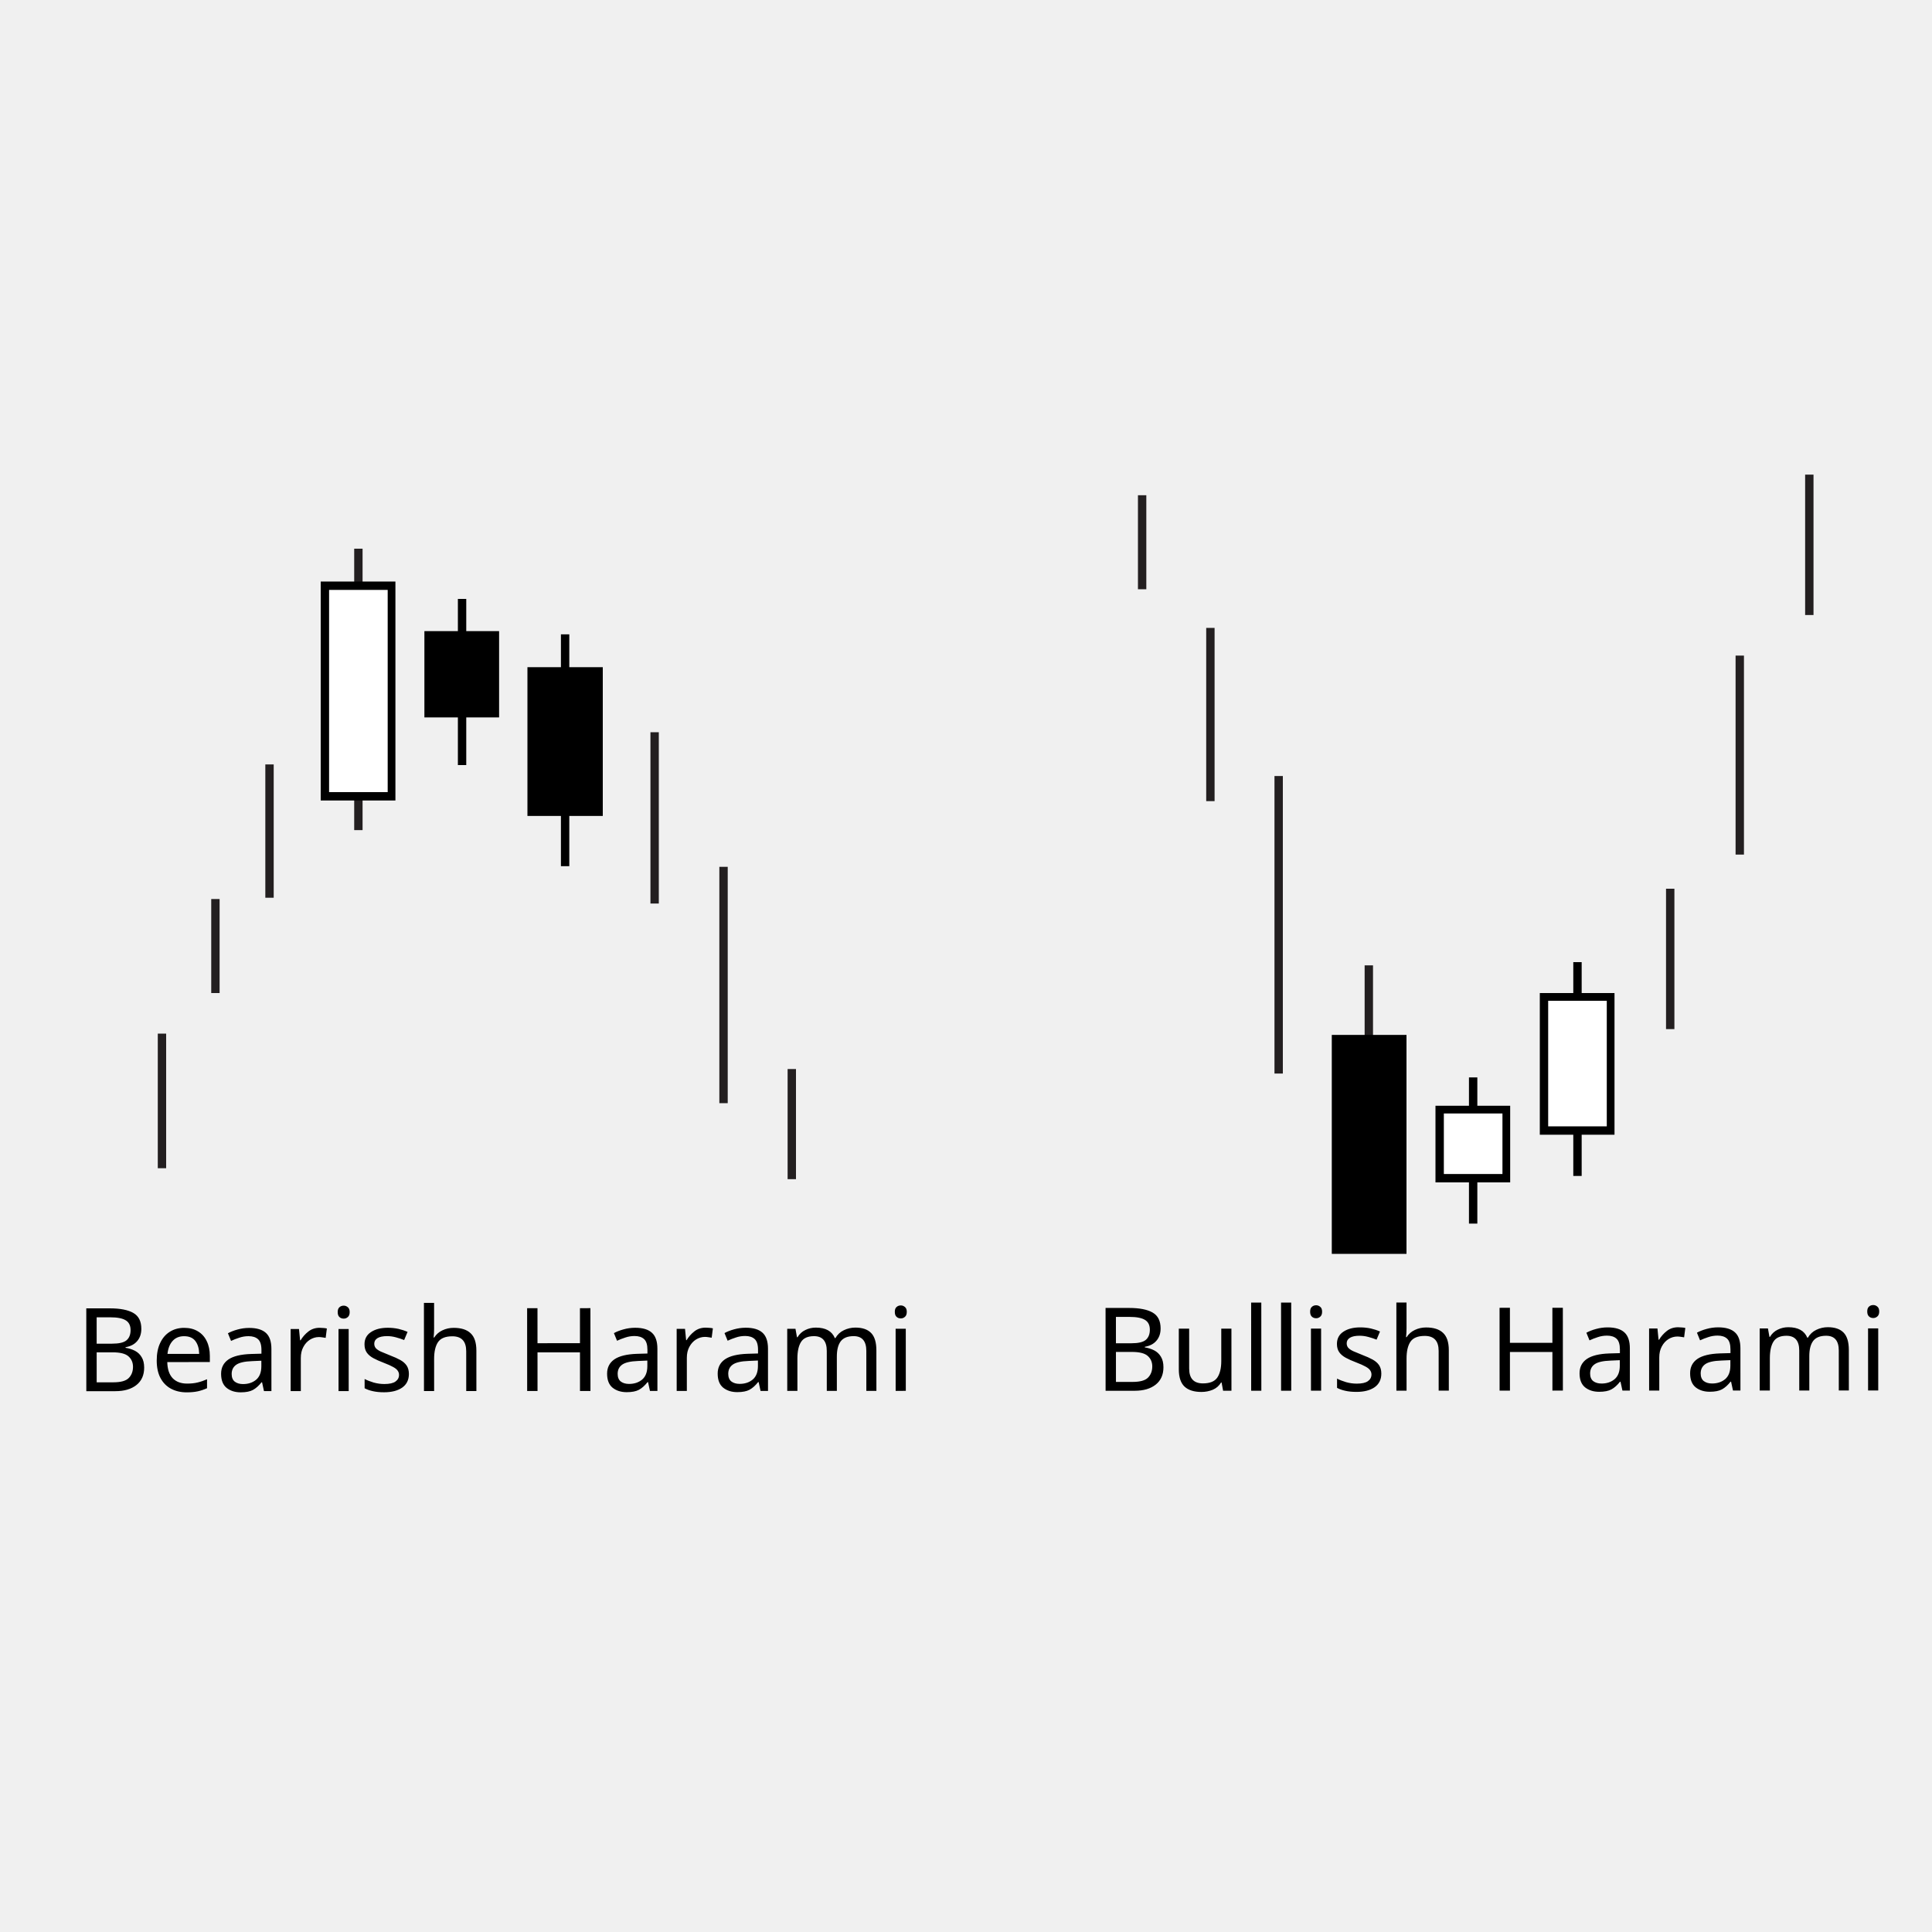
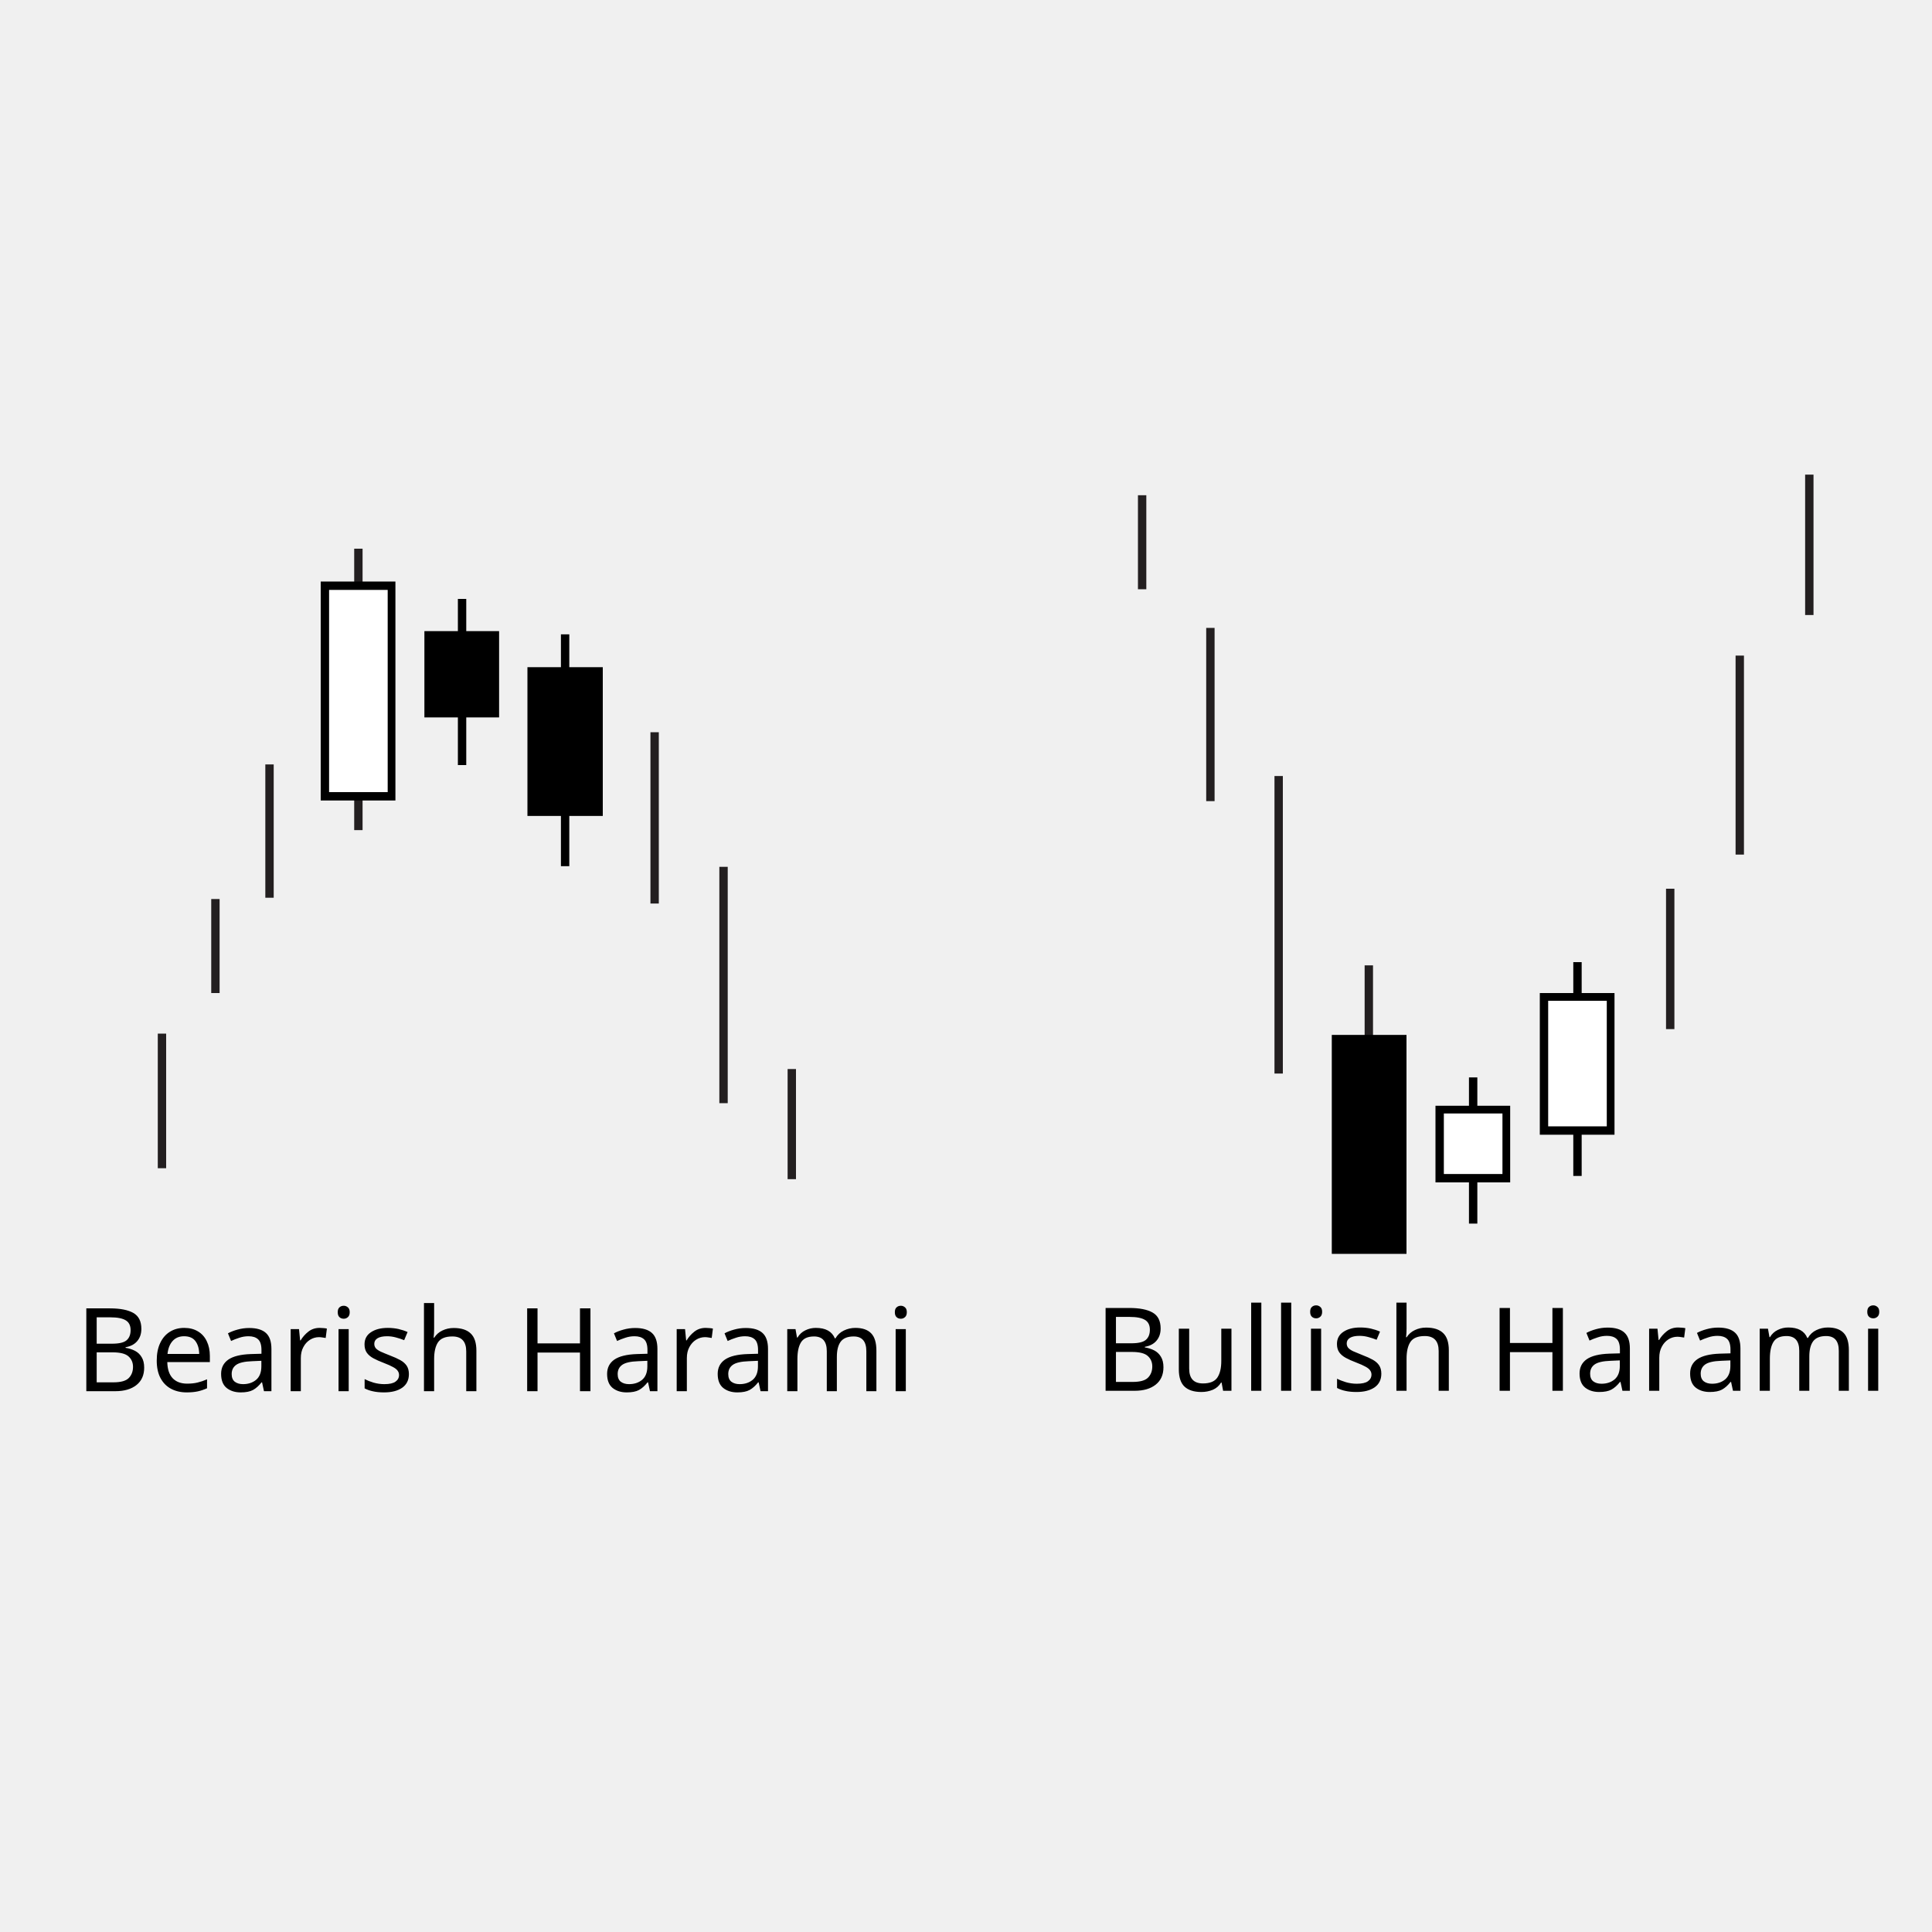
- <svg xmlns="http://www.w3.org/2000/svg" version="1.1" id="Layer_1" x="0px" y="0px" viewBox="0 0 300 300" style="enable-background:new 0 0 300 300;" xml:space="preserve">
-   <style type="text/css">
- 	.st0{fill:#231F20;}
- 	.st1{fill:none;}
- 	.st2{fill:#FFFFFF;}
- 	.st3{font-family:'Roboto-Regular';}
- 	.st4{font-size:18px;}
- </style>
+ <svg xmlns="http://www.w3.org/2000/svg" id="Layer_1" viewBox="0 0 300 300">
+   <style>.st0{fill:#231f20}.st1{fill:none}.st2{fill:#fff}.st3{font-family:'Roboto-Regular'}.st4{font-size:18px}</style>
+   <path class="st0" d="M269.5 101.8h1.3v30.9h-1.3zM197.9 120.5h1.3v46.2h-1.3zM176.7 76.9h1.3v14.6h-1.3zM258.7 138h1.3v21.8h-1.3zM280.3 73.7h1.3v21.8h-1.3zM187.3 97.5h1.3v26.9h-1.3zM211.9 149.9h1.3v43.7h-1.3z" />
+   <path d="M207.4 161.4h10.4v32.7h-10.4z" />
+   <path d="M218.4 194.7h-11.6v-34h11.6v34zm-10.4-1.3h9.1V162H208v31.4z" />
+   <path class="st1" d="M228.8 189.9v-22.6" />
+   <path d="M228.1 167.3h1.3V190h-1.3z" />
+   <path class="st2" d="M223.5 172.3h10.4v10.6h-10.4z" />
+   <path d="M234.5 183.6h-11.6v-11.9h11.6v11.9zm-10.3-1.3h9.1v-9.4h-9.1v9.4z" />
+   <path class="st1" d="M245 182.5v-33.1" />
+   <path d="M244.3 149.4h1.3v33.2h-1.3z" />
+   <path class="st2" d="M239.7 154.8h10.4v20.7h-10.4z" />
+   <path d="M250.7 176.2h-11.6v-22h11.6v22zm-10.3-1.3h9.1v-19.5h-9.1v19.5z" />
  <g>
-     <g>
-       <rect x="269.5" y="101.8" class="st0" width="1.3" height="30.9" />
-       <rect x="197.9" y="120.5" class="st0" width="1.3" height="46.2" />
-       <rect x="176.7" y="76.9" class="st0" width="1.3" height="14.6" />
-       <rect x="258.7" y="138" class="st0" width="1.3" height="21.8" />
-       <rect x="280.3" y="73.7" class="st0" width="1.3" height="21.8" />
-       <rect x="187.3" y="97.5" class="st0" width="1.3" height="26.9" />
-       <rect x="211.9" y="149.9" class="st0" width="1.3" height="43.7" />
-       <rect x="207.4" y="161.4" width="10.4" height="32.7" />
-       <path d="M218.4,194.7h-11.6v-34h11.6V194.7z M208,193.4h9.1V162H208L208,193.4z" />
-       <line class="st1" x1="228.8" y1="189.9" x2="228.8" y2="167.3" />
-       <rect x="228.1" y="167.3" width="1.3" height="22.7" />
-       <rect x="223.5" y="172.3" class="st2" width="10.4" height="10.6" />
-       <path d="M234.5,183.6h-11.6v-11.9h11.6V183.6z M224.2,182.3h9.1v-9.4h-9.1L224.2,182.3z" />
-       <line class="st1" x1="245" y1="182.5" x2="245" y2="149.4" />
-       <rect x="244.3" y="149.4" width="1.3" height="33.2" />
-       <rect x="239.7" y="154.8" class="st2" width="10.4" height="20.7" />
-       <path d="M250.7,176.2h-11.6v-22h11.6L250.7,176.2z M240.4,174.9h9.1v-19.5h-9.1V174.9z" />
-     </g>
-     <g>
-       <rect x="41.2" y="118.7" class="st0" width="1.3" height="20.7" />
-       <rect x="122.3" y="166" class="st0" width="1.3" height="17.1" />
-       <rect x="101" y="113.7" class="st0" width="1.3" height="26.6" />
-       <rect x="111.7" y="134.6" class="st0" width="1.3" height="36.7" />
-       <rect x="32.8" y="139.6" class="st0" width="1.3" height="14.6" />
-       <rect x="24.5" y="160.5" class="st0" width="1.3" height="20.9" />
-       <rect x="55" y="85.2" class="st0" width="1.3" height="43.7" />
-       <rect x="50.5" y="91" class="st2" width="10.4" height="32.7" />
-       <path d="M61.5,124.3H49.8v-34h11.6V124.3z M51.1,123h9.1V91.6h-9.1L51.1,123z" />
-       <line class="st1" x1="71.7" y1="118.8" x2="71.7" y2="93" />
-       <rect x="71.1" y="93" width="1.3" height="25.8" />
-       <rect x="66.5" y="98.7" width="10.4" height="12.1" />
-       <path d="M77.5,111.4H65.9V98h11.6V111.4z M67.1,110.2h9.1V99.3h-9.1V110.2z" />
-       <line class="st1" x1="87.7" y1="134.6" x2="87.7" y2="98.5" />
-       <rect x="87.1" y="98.5" width="1.3" height="36" />
-       <rect x="82.5" y="104.2" width="10.4" height="21.9" />
-       <path d="M93.6,126.7H81.9v-23.1h11.7V126.7z M83.2,125.5h9.1v-20.6h-9.1L83.2,125.5z" />
-     </g>
-     <text transform="matrix(1 -3.954032e-04 3.954032e-04 1 11.6537 216.0227)" class="st3 st4">Bearish Harami</text>
-     <text transform="matrix(1 -3.954032e-04 3.954032e-04 1 169.9259 215.9602)" class="st3 st4">Bullish Harami</text>
+     <path class="st0" d="M41.2 118.7h1.3v20.7h-1.3zM122.3 166h1.3v17.1h-1.3zM101 113.7h1.3v26.6H101zM111.7 134.6h1.3v36.7h-1.3zM32.8 139.6h1.3v14.6h-1.3zM24.5 160.5h1.3v20.9h-1.3zM55 85.2h1.3v43.7H55z" />
+     <path class="st2" d="M50.5 91h10.4v32.7H50.5z" />
+     <path d="M61.5 124.3H49.8v-34h11.6v34zM51.1 123h9.1V91.6h-9.1V123z" />
+     <path class="st1" d="M71.7 118.8V93" />
+     <path d="M71.1 93h1.3v25.8h-1.3z" />
+     <path d="M66.5 98.7h10.4v12.1H66.5z" />
+     <path d="M77.5 111.4H65.9V98h11.6v13.4zm-10.4-1.2h9.1V99.3h-9.1v10.9z" />
+     <path class="st1" d="M87.7 134.6V98.5" />
+     <path d="M87.1 98.5h1.3v36h-1.3z" />
+     <path d="M82.5 104.2h10.4v21.9H82.5z" />
+     <path d="M93.6 126.7H81.9v-23.1h11.7v23.1zm-10.4-1.2h9.1v-20.6h-9.1v20.6z" />
  </g>
+   <text transform="translate(11.654 216.023)" class="st3 st4">Bearish Harami</text>
+   <text transform="translate(169.926 215.96)" class="st3 st4">Bullish Harami</text>
</svg>
